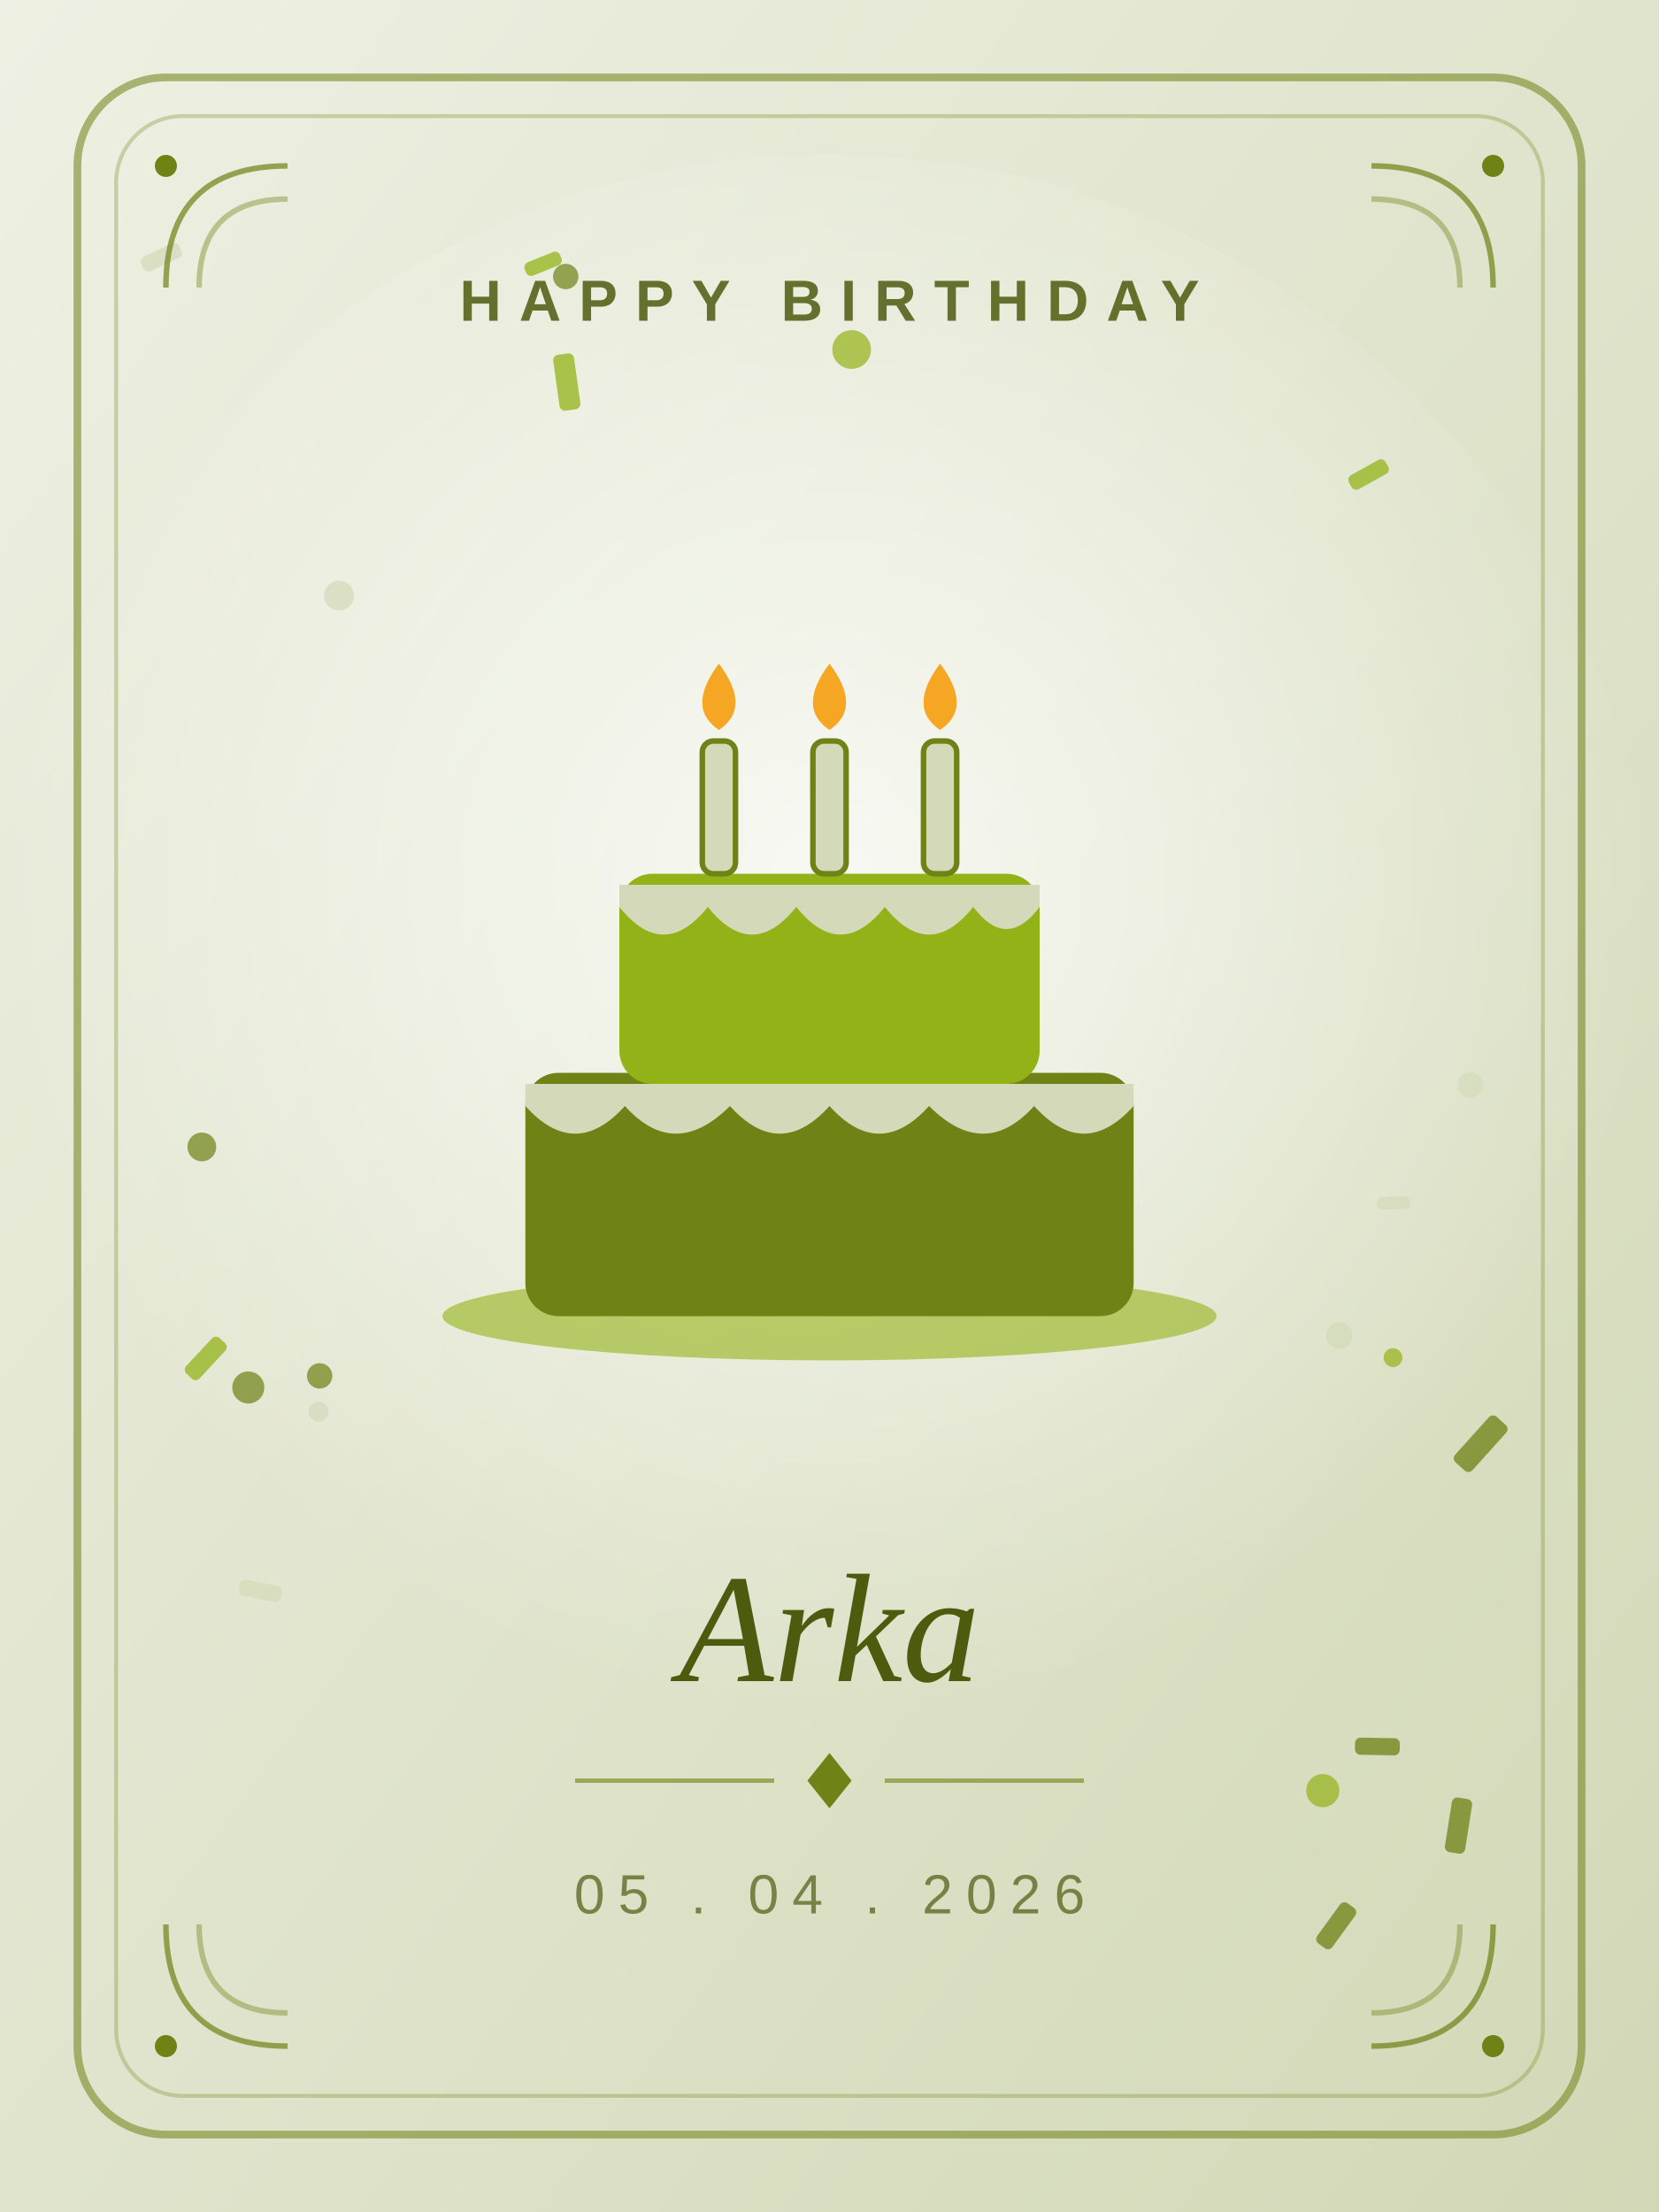
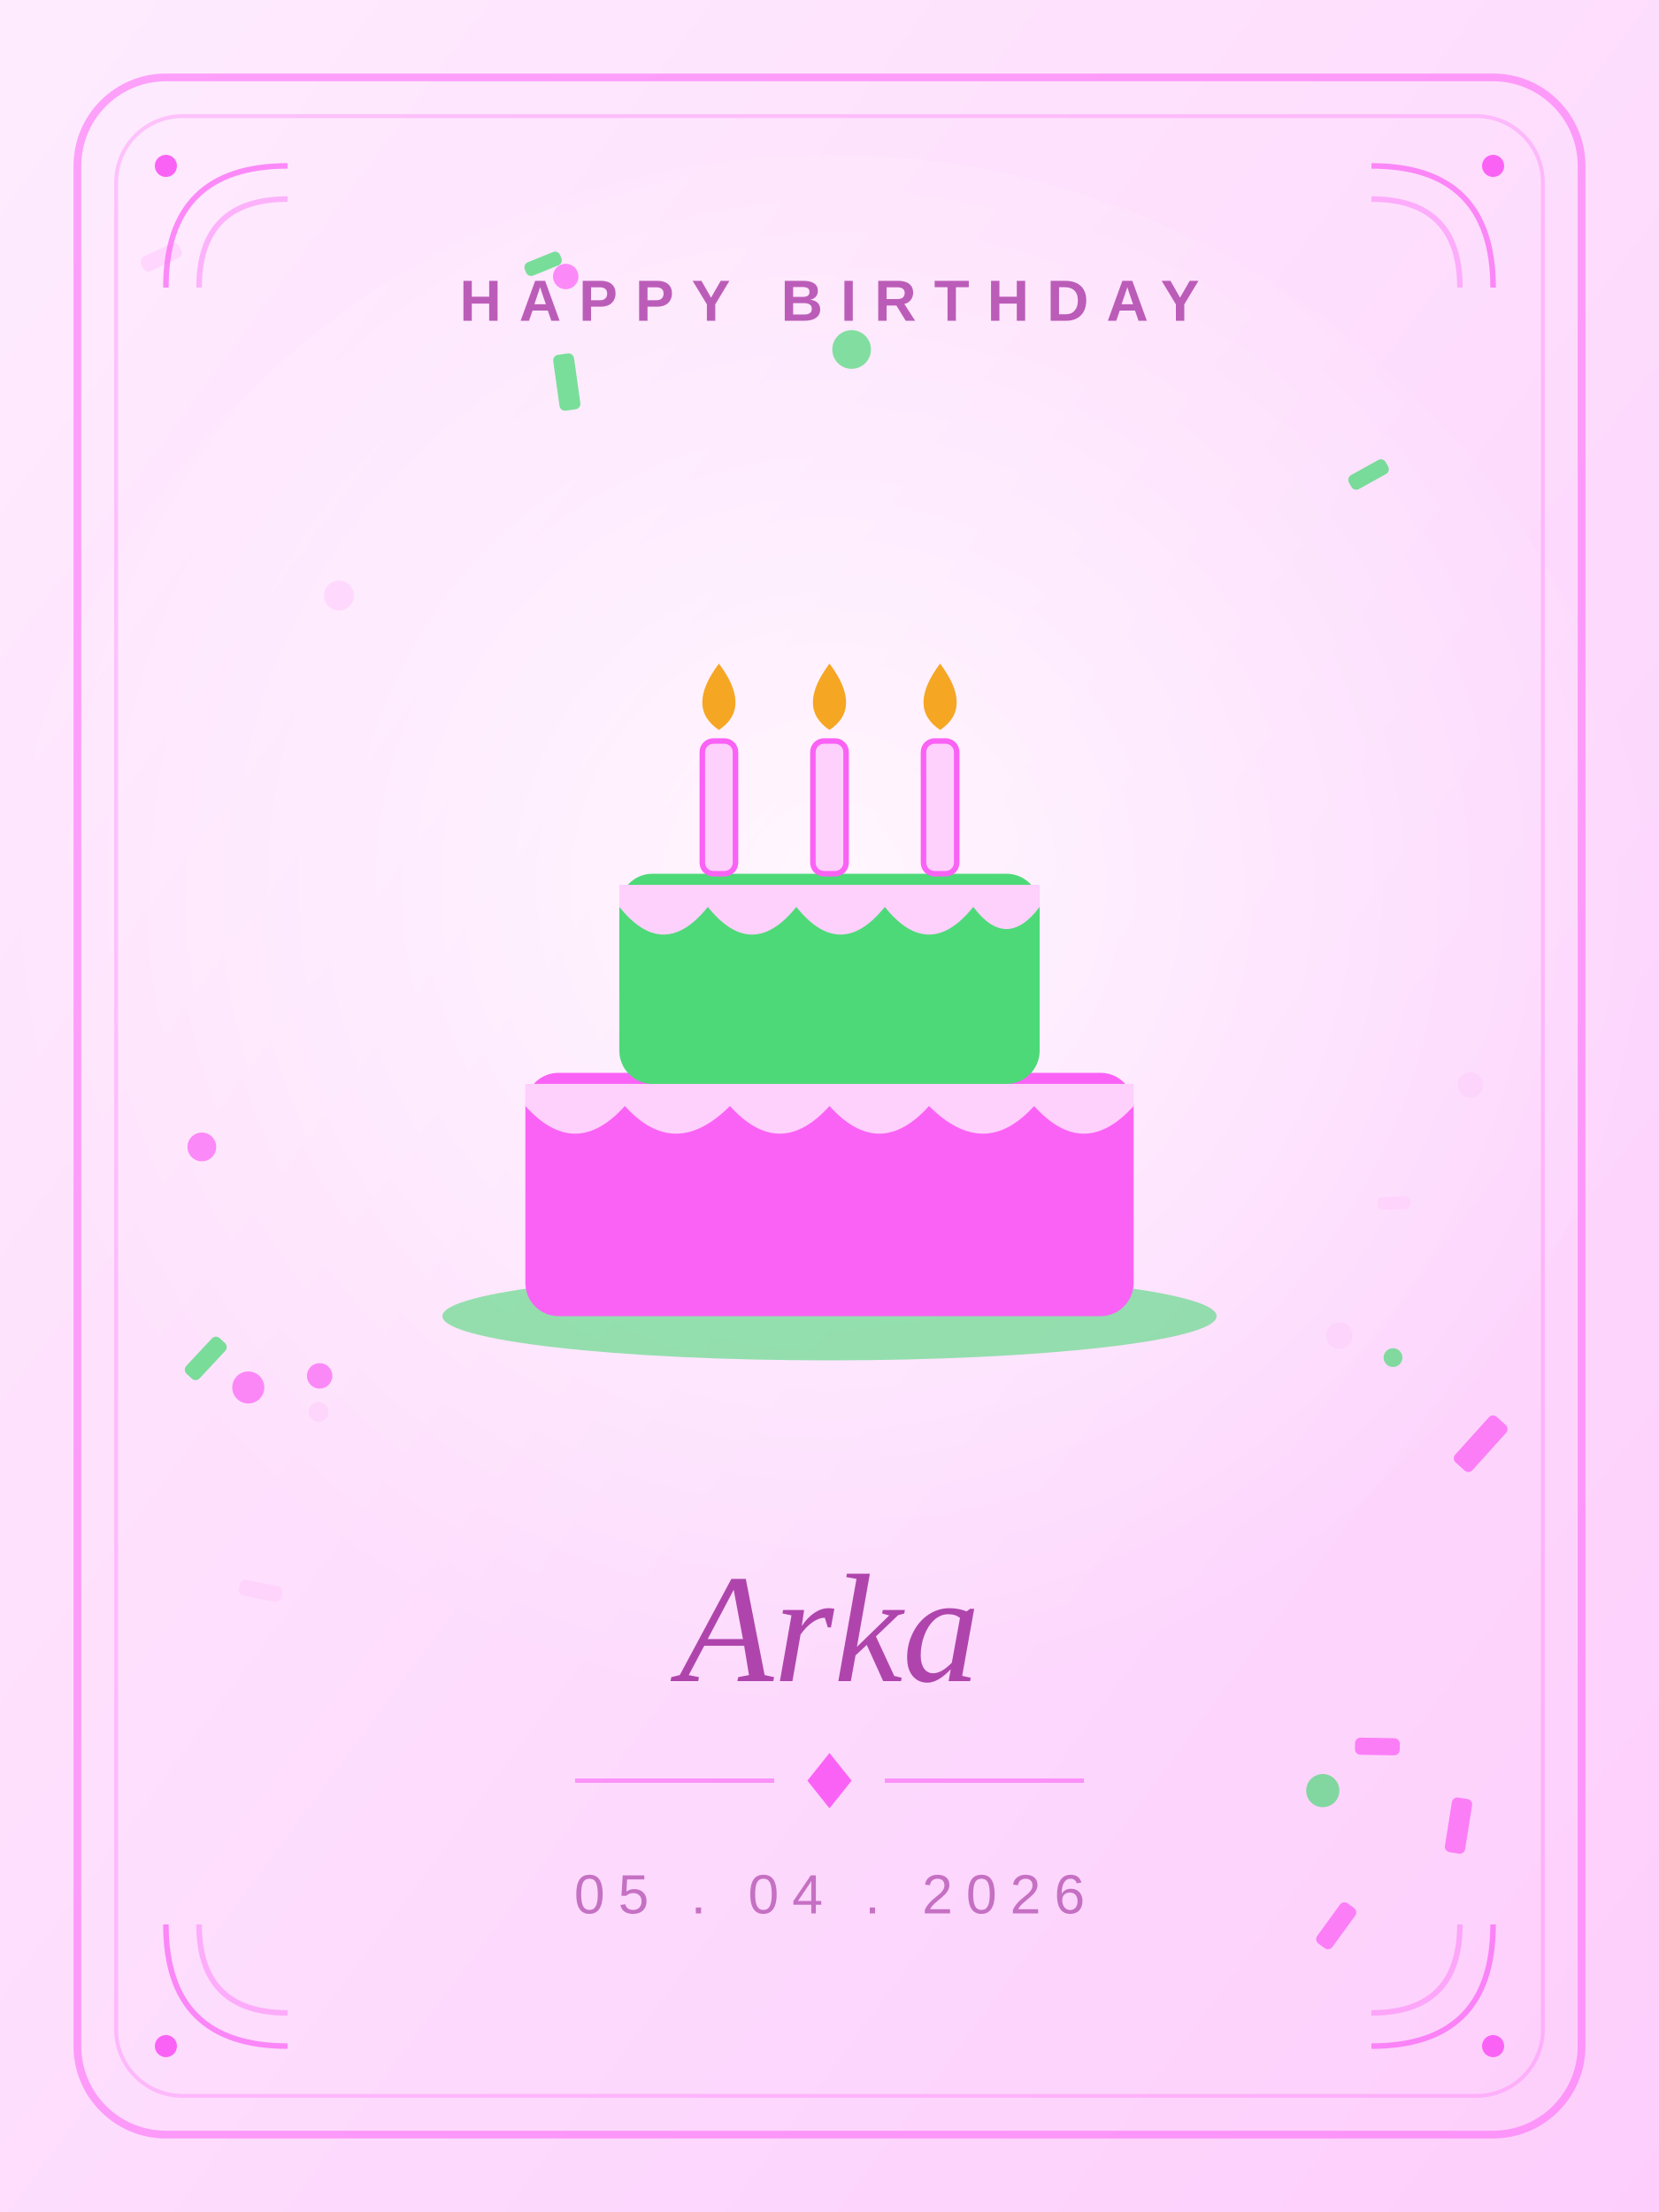
<svg xmlns="http://www.w3.org/2000/svg" viewBox="0 0 300 400" width="600" height="800">
  <defs>
    <linearGradient id="bg" x1="0" y1="0" x2="1" y2="1">
-       <stop offset="0" stop-color="#eef0e3" />
-       <stop offset="1" stop-color="#d2d8b6" />
+       <stop offset="0" stop-color="#feecfe" />
+       <stop offset="1" stop-color="#fdcefc" />
    </linearGradient>
    <radialGradient id="glow" cx="0.5" cy="0.44" r="0.5">
      <stop offset="0" stop-color="#ffffff" stop-opacity="0.75" />
      <stop offset="1" stop-color="#ffffff" stop-opacity="0" />
    </radialGradient>
  </defs>
  <rect width="300" height="400" fill="url(#bg)" />
  <circle cx="150" cy="178" r="150" fill="url(#glow)" />
  <g>
-     <circle cx="44.9" cy="250.9" r="2.9" fill="#6e8215" fill-opacity="0.7" />
-     <rect x="95.5" y="50.2" width="2.6" height="6.9" rx="1" fill="#93b218" fill-opacity="0.75" transform="rotate(248 95.5 50.2)" />
-     <circle cx="242.2" cy="241.5" r="2.4" fill="#d4dab9" fill-opacity="0.7" />
-     <rect x="262.7" y="324.9" width="3.7" height="10.0" rx="1" fill="#6e8215" fill-opacity="0.75" transform="rotate(9 262.7 324.9)" />
-     <circle cx="239.2" cy="323.8" r="3.0" fill="#93b218" fill-opacity="0.7" />
-     <rect x="32.0" y="43.6" width="2.9" height="7.6" rx="1" fill="#d4dab9" fill-opacity="0.75" transform="rotate(65 32.0 43.6)" />
-     <circle cx="57.8" cy="248.8" r="2.3" fill="#6e8215" fill-opacity="0.7" />
-     <rect x="99.9" y="64.3" width="3.8" height="10.2" rx="1" fill="#93b218" fill-opacity="0.75" transform="rotate(352 99.9 64.3)" />
-     <circle cx="265.9" cy="196.2" r="2.3" fill="#d4dab9" fill-opacity="0.7" />
-     <rect x="245.0" y="317.3" width="3.1" height="8.1" rx="1" fill="#6e8215" fill-opacity="0.75" transform="rotate(271 245.0 317.3)" />
-     <circle cx="154.0" cy="63.2" r="3.5" fill="#93b218" fill-opacity="0.7" />
-     <rect x="249.1" y="218.8" width="2.3" height="6.0" rx="1" fill="#d4dab9" fill-opacity="0.75" transform="rotate(268 249.1 218.8)" />
-     <circle cx="102.3" cy="50.0" r="2.3" fill="#6e8215" fill-opacity="0.7" />
-     <rect x="39.0" y="241.3" width="3.3" height="8.8" rx="1" fill="#93b218" fill-opacity="0.75" transform="rotate(43 39.0 241.3)" />
-     <circle cx="57.6" cy="255.3" r="1.8" fill="#d4dab9" fill-opacity="0.7" />
-     <rect x="242.9" y="343.6" width="3.4" height="9.0" rx="1" fill="#6e8215" fill-opacity="0.75" transform="rotate(36 242.9 343.6)" />
-     <circle cx="251.9" cy="245.5" r="1.7" fill="#93b218" fill-opacity="0.7" />
-     <rect x="51.2" y="287.0" width="2.9" height="7.8" rx="1" fill="#d4dab9" fill-opacity="0.75" transform="rotate(101 51.2 287.0)" />
-     <circle cx="36.5" cy="207.4" r="2.6" fill="#6e8215" fill-opacity="0.7" />
-     <rect x="250.1" y="82.7" width="2.9" height="7.6" rx="1" fill="#93b218" fill-opacity="0.75" transform="rotate(61 250.1 82.7)" />
-     <circle cx="61.3" cy="107.7" r="2.7" fill="#d4dab9" fill-opacity="0.7" />
-     <rect x="265.6" y="266.6" width="4.2" height="11.1" rx="1" fill="#6e8215" fill-opacity="0.75" transform="rotate(222 265.6 266.6)" />
+     <circle cx="44.9" cy="250.9" r="2.9" fill="#fa62f5" fill-opacity="0.7" />
+     <rect x="95.5" y="50.2" width="2.6" height="6.9" rx="1" fill="#4dd978" fill-opacity="0.75" transform="rotate(248 95.5 50.2)" />
+     <circle cx="242.2" cy="241.5" r="2.4" fill="#fed0fc" fill-opacity="0.7" />
+     <rect x="262.7" y="324.9" width="3.7" height="10.0" rx="1" fill="#fa62f5" fill-opacity="0.75" transform="rotate(9 262.7 324.9)" />
+     <circle cx="239.2" cy="323.8" r="3.0" fill="#4dd978" fill-opacity="0.7" />
+     <rect x="32.0" y="43.6" width="2.9" height="7.6" rx="1" fill="#fed0fc" fill-opacity="0.75" transform="rotate(65 32.0 43.6)" />
+     <circle cx="57.8" cy="248.8" r="2.3" fill="#fa62f5" fill-opacity="0.7" />
+     <rect x="99.9" y="64.3" width="3.8" height="10.2" rx="1" fill="#4dd978" fill-opacity="0.75" transform="rotate(352 99.9 64.3)" />
+     <circle cx="265.9" cy="196.2" r="2.3" fill="#fed0fc" fill-opacity="0.7" />
+     <rect x="245.0" y="317.3" width="3.1" height="8.1" rx="1" fill="#fa62f5" fill-opacity="0.75" transform="rotate(271 245.0 317.3)" />
+     <circle cx="154.0" cy="63.2" r="3.5" fill="#4dd978" fill-opacity="0.7" />
+     <rect x="249.1" y="218.8" width="2.3" height="6.0" rx="1" fill="#fed0fc" fill-opacity="0.75" transform="rotate(268 249.1 218.8)" />
+     <circle cx="102.3" cy="50.0" r="2.3" fill="#fa62f5" fill-opacity="0.7" />
+     <rect x="39.0" y="241.3" width="3.3" height="8.8" rx="1" fill="#4dd978" fill-opacity="0.75" transform="rotate(43 39.0 241.3)" />
+     <circle cx="57.6" cy="255.3" r="1.8" fill="#fed0fc" fill-opacity="0.7" />
+     <rect x="242.9" y="343.6" width="3.4" height="9.0" rx="1" fill="#fa62f5" fill-opacity="0.75" transform="rotate(36 242.9 343.6)" />
+     <circle cx="251.9" cy="245.5" r="1.7" fill="#4dd978" fill-opacity="0.7" />
+     <rect x="51.2" y="287.0" width="2.9" height="7.8" rx="1" fill="#fed0fc" fill-opacity="0.75" transform="rotate(101 51.2 287.0)" />
+     <circle cx="36.5" cy="207.4" r="2.6" fill="#fa62f5" fill-opacity="0.7" />
+     <rect x="250.1" y="82.7" width="2.9" height="7.6" rx="1" fill="#4dd978" fill-opacity="0.75" transform="rotate(61 250.1 82.7)" />
+     <circle cx="61.3" cy="107.7" r="2.7" fill="#fed0fc" fill-opacity="0.7" />
+     <rect x="265.6" y="266.6" width="4.2" height="11.1" rx="1" fill="#fa62f5" fill-opacity="0.75" transform="rotate(222 265.6 266.6)" />
  </g>
-   <rect x="14" y="14" width="272" height="372" rx="16" fill="none" stroke="#6e8215" stroke-opacity="0.55" stroke-width="1.4" />
-   <rect x="21" y="21" width="258" height="358" rx="12" fill="none" stroke="#6e8215" stroke-opacity="0.3" stroke-width="0.7" />
-   <g transform="translate(30 30) rotate(0)" fill="none" stroke="#6e8215" stroke-width="1" stroke-opacity="0.7">
+   <rect x="14" y="14" width="272" height="372" rx="16" fill="none" stroke="#fa62f5" stroke-opacity="0.55" stroke-width="1.4" />
+   <rect x="21" y="21" width="258" height="358" rx="12" fill="none" stroke="#fa62f5" stroke-opacity="0.3" stroke-width="0.7" />
+   <g transform="translate(30 30) rotate(0)" fill="none" stroke="#fa62f5" stroke-width="1" stroke-opacity="0.7">
    <path d="M0 22 Q0 0 22 0" />
    <path d="M6 22 Q6 6 22 6" stroke-opacity="0.4" />
-     <circle cx="0" cy="0" r="2" fill="#6e8215" stroke="none" />
+     <circle cx="0" cy="0" r="2" fill="#fa62f5" stroke="none" />
  </g>
-   <g transform="translate(270 30) rotate(90)" fill="none" stroke="#6e8215" stroke-width="1" stroke-opacity="0.7">
+   <g transform="translate(270 30) rotate(90)" fill="none" stroke="#fa62f5" stroke-width="1" stroke-opacity="0.7">
    <path d="M0 22 Q0 0 22 0" />
    <path d="M6 22 Q6 6 22 6" stroke-opacity="0.4" />
-     <circle cx="0" cy="0" r="2" fill="#6e8215" stroke="none" />
+     <circle cx="0" cy="0" r="2" fill="#fa62f5" stroke="none" />
  </g>
-   <g transform="translate(270 370) rotate(180)" fill="none" stroke="#6e8215" stroke-width="1" stroke-opacity="0.7">
+   <g transform="translate(270 370) rotate(180)" fill="none" stroke="#fa62f5" stroke-width="1" stroke-opacity="0.7">
    <path d="M0 22 Q0 0 22 0" />
    <path d="M6 22 Q6 6 22 6" stroke-opacity="0.4" />
-     <circle cx="0" cy="0" r="2" fill="#6e8215" stroke="none" />
+     <circle cx="0" cy="0" r="2" fill="#fa62f5" stroke="none" />
  </g>
-   <g transform="translate(30 370) rotate(270)" fill="none" stroke="#6e8215" stroke-width="1" stroke-opacity="0.7">
+   <g transform="translate(30 370) rotate(270)" fill="none" stroke="#fa62f5" stroke-width="1" stroke-opacity="0.7">
    <path d="M0 22 Q0 0 22 0" />
    <path d="M6 22 Q6 6 22 6" stroke-opacity="0.4" />
-     <circle cx="0" cy="0" r="2" fill="#6e8215" stroke="none" />
+     <circle cx="0" cy="0" r="2" fill="#fa62f5" stroke="none" />
  </g>
-   <text x="150" y="58" text-anchor="middle" font-family="'Helvetica Neue', Arial, sans-serif" font-size="10.5" font-weight="600" letter-spacing="3.2" fill="#4d5b0f" fill-opacity="0.85">HAPPY BIRTHDAY</text>
+   <text x="150" y="58" text-anchor="middle" font-family="'Helvetica Neue', Arial, sans-serif" font-size="10.5" font-weight="600" letter-spacing="3.2" fill="#af45ac" fill-opacity="0.85">HAPPY BIRTHDAY</text>
  <g transform="translate(150 180)">
-     <ellipse cx="0" cy="58" rx="70" ry="8" fill="#93b218" fill-opacity="0.6" />
-     <rect x="-55" y="14" width="110" height="44" rx="6" fill="#6e8215" />
-     <path d="M-55 20 Q-46 30 -37 20 Q-28 30 -18 20 Q-9 30 0 20 Q9 30 18 20 Q28 30 37 20 Q46 30 55 20 L55 16 L-55 16 Z" fill="#d4dab9" />
-     <rect x="-38" y="-22" width="76" height="38" rx="6" fill="#93b218" />
-     <path d="M-38 -16 Q-30 -6 -22 -16 Q-14 -6 -6 -16 Q2 -6 10 -16 Q18 -6 26 -16 Q32 -8 38 -16 L38 -20 L-38 -20 Z" fill="#d4dab9" />
-     <rect x="-23" y="-46" width="6" height="24" rx="2" fill="#d4dab9" stroke="#6e8215" stroke-width="1" />
+     <ellipse cx="0" cy="58" rx="70" ry="8" fill="#4dd978" fill-opacity="0.6" />
+     <rect x="-55" y="14" width="110" height="44" rx="6" fill="#fa62f5" />
+     <path d="M-55 20 Q-46 30 -37 20 Q-28 30 -18 20 Q-9 30 0 20 Q9 30 18 20 Q28 30 37 20 Q46 30 55 20 L55 16 L-55 16 Z" fill="#fed0fc" />
+     <rect x="-38" y="-22" width="76" height="38" rx="6" fill="#4dd978" />
+     <path d="M-38 -16 Q-30 -6 -22 -16 Q-14 -6 -6 -16 Q2 -6 10 -16 Q18 -6 26 -16 Q32 -8 38 -16 L38 -20 L-38 -20 Z" fill="#fed0fc" />
+     <rect x="-23" y="-46" width="6" height="24" rx="2" fill="#fed0fc" stroke="#fa62f5" stroke-width="1" />
    <path d="M-20 -60 Q-14 -52 -20 -48 Q-26 -52 -20 -60 Z" fill="#f5a623" />
-     <rect x="-3" y="-46" width="6" height="24" rx="2" fill="#d4dab9" stroke="#6e8215" stroke-width="1" />
+     <rect x="-3" y="-46" width="6" height="24" rx="2" fill="#fed0fc" stroke="#fa62f5" stroke-width="1" />
    <path d="M0 -60 Q6 -52 0 -48 Q-6 -52 0 -60 Z" fill="#f5a623" />
-     <rect x="17" y="-46" width="6" height="24" rx="2" fill="#d4dab9" stroke="#6e8215" stroke-width="1" />
+     <rect x="17" y="-46" width="6" height="24" rx="2" fill="#fed0fc" stroke="#fa62f5" stroke-width="1" />
    <path d="M20 -60 Q26 -52 20 -48 Q14 -52 20 -60 Z" fill="#f5a623" />
  </g>
-   <text x="150" y="304" text-anchor="middle" font-family="Georgia, 'Times New Roman', serif" font-style="italic" font-size="28" fill="#4d5b0f">Arka</text>
-   <g fill="#6e8215" stroke="#6e8215">
+   <text x="150" y="304" text-anchor="middle" font-family="Georgia, 'Times New Roman', serif" font-style="italic" font-size="28" fill="#af45ac">Arka</text>
+   <g fill="#fa62f5" stroke="#fa62f5">
    <line x1="104" y1="322" x2="140" y2="322" stroke-width="0.8" stroke-opacity="0.6" />
    <line x1="160" y1="322" x2="196" y2="322" stroke-width="0.8" stroke-opacity="0.6" />
    <path d="M150 317 L154 322 L150 327 L146 322 Z" stroke="none" />
  </g>
-   <text x="150" y="346" text-anchor="middle" font-family="'Helvetica Neue', Arial, sans-serif" font-size="10" letter-spacing="2.4" fill="#4d5b0f" fill-opacity="0.7">05 . 04 . 2026</text>
+   <text x="150" y="346" text-anchor="middle" font-family="'Helvetica Neue', Arial, sans-serif" font-size="10" letter-spacing="2.4" fill="#af45ac" fill-opacity="0.7">05 . 04 . 2026</text>
</svg>
